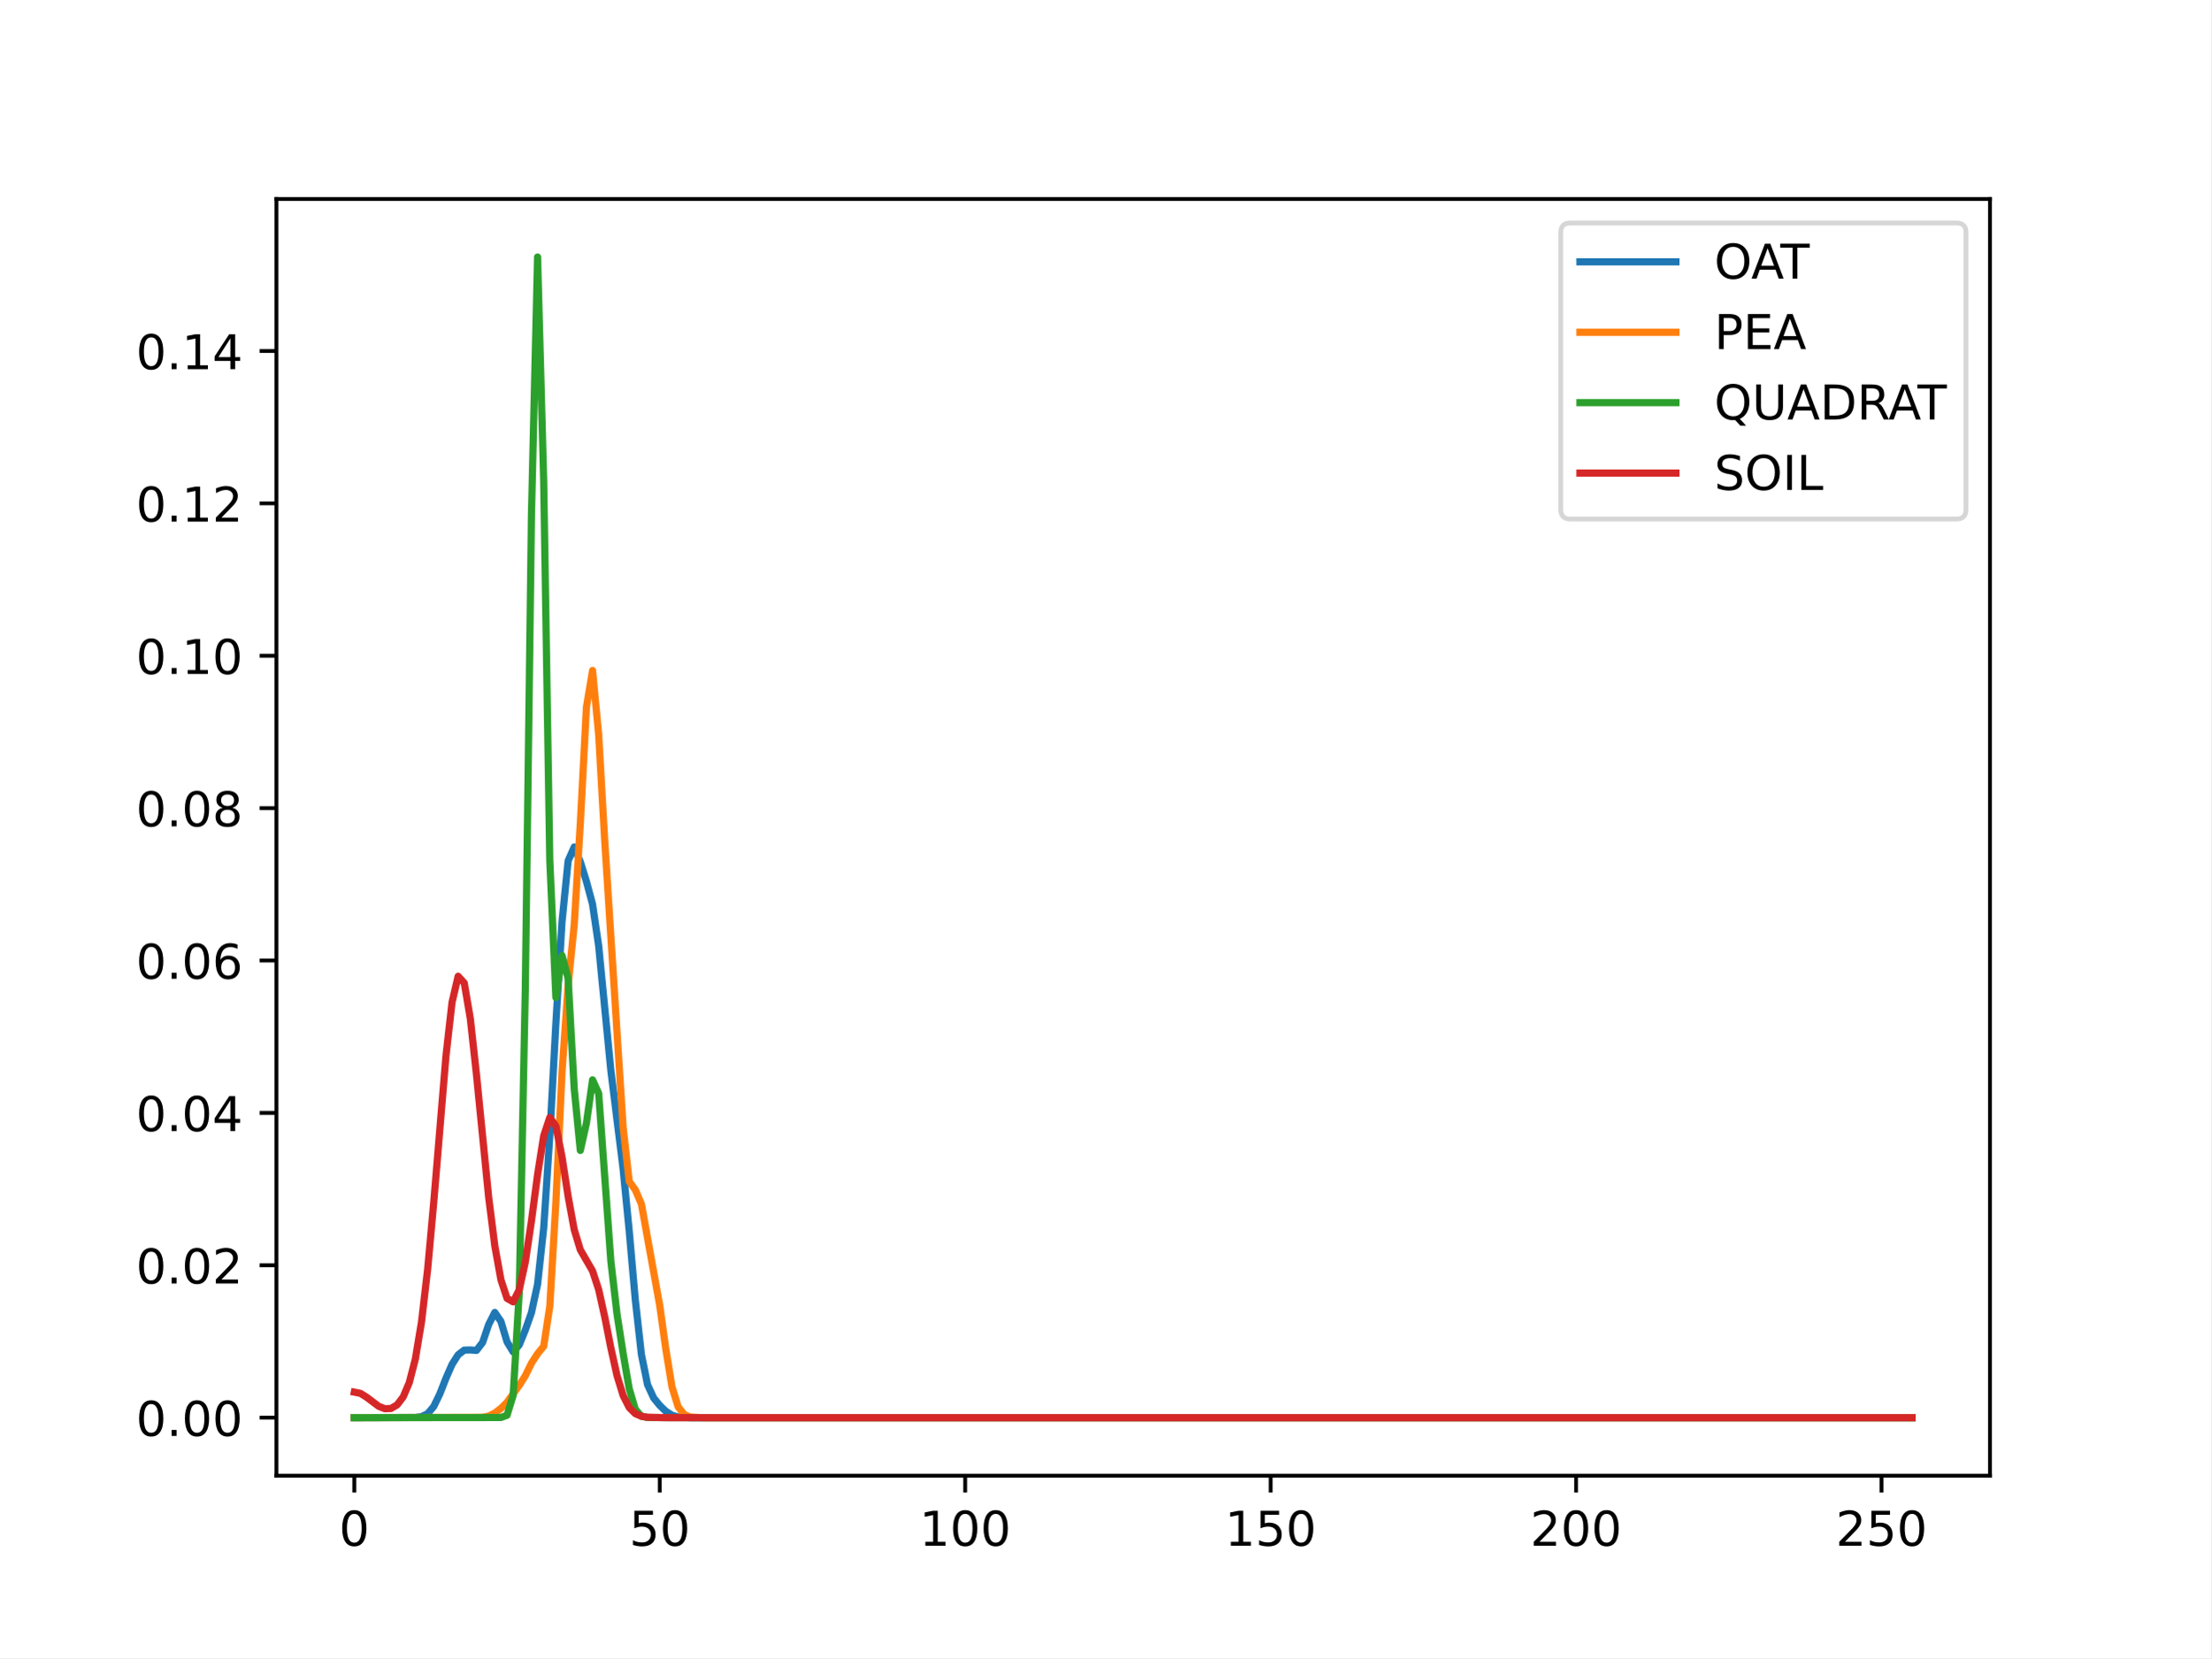
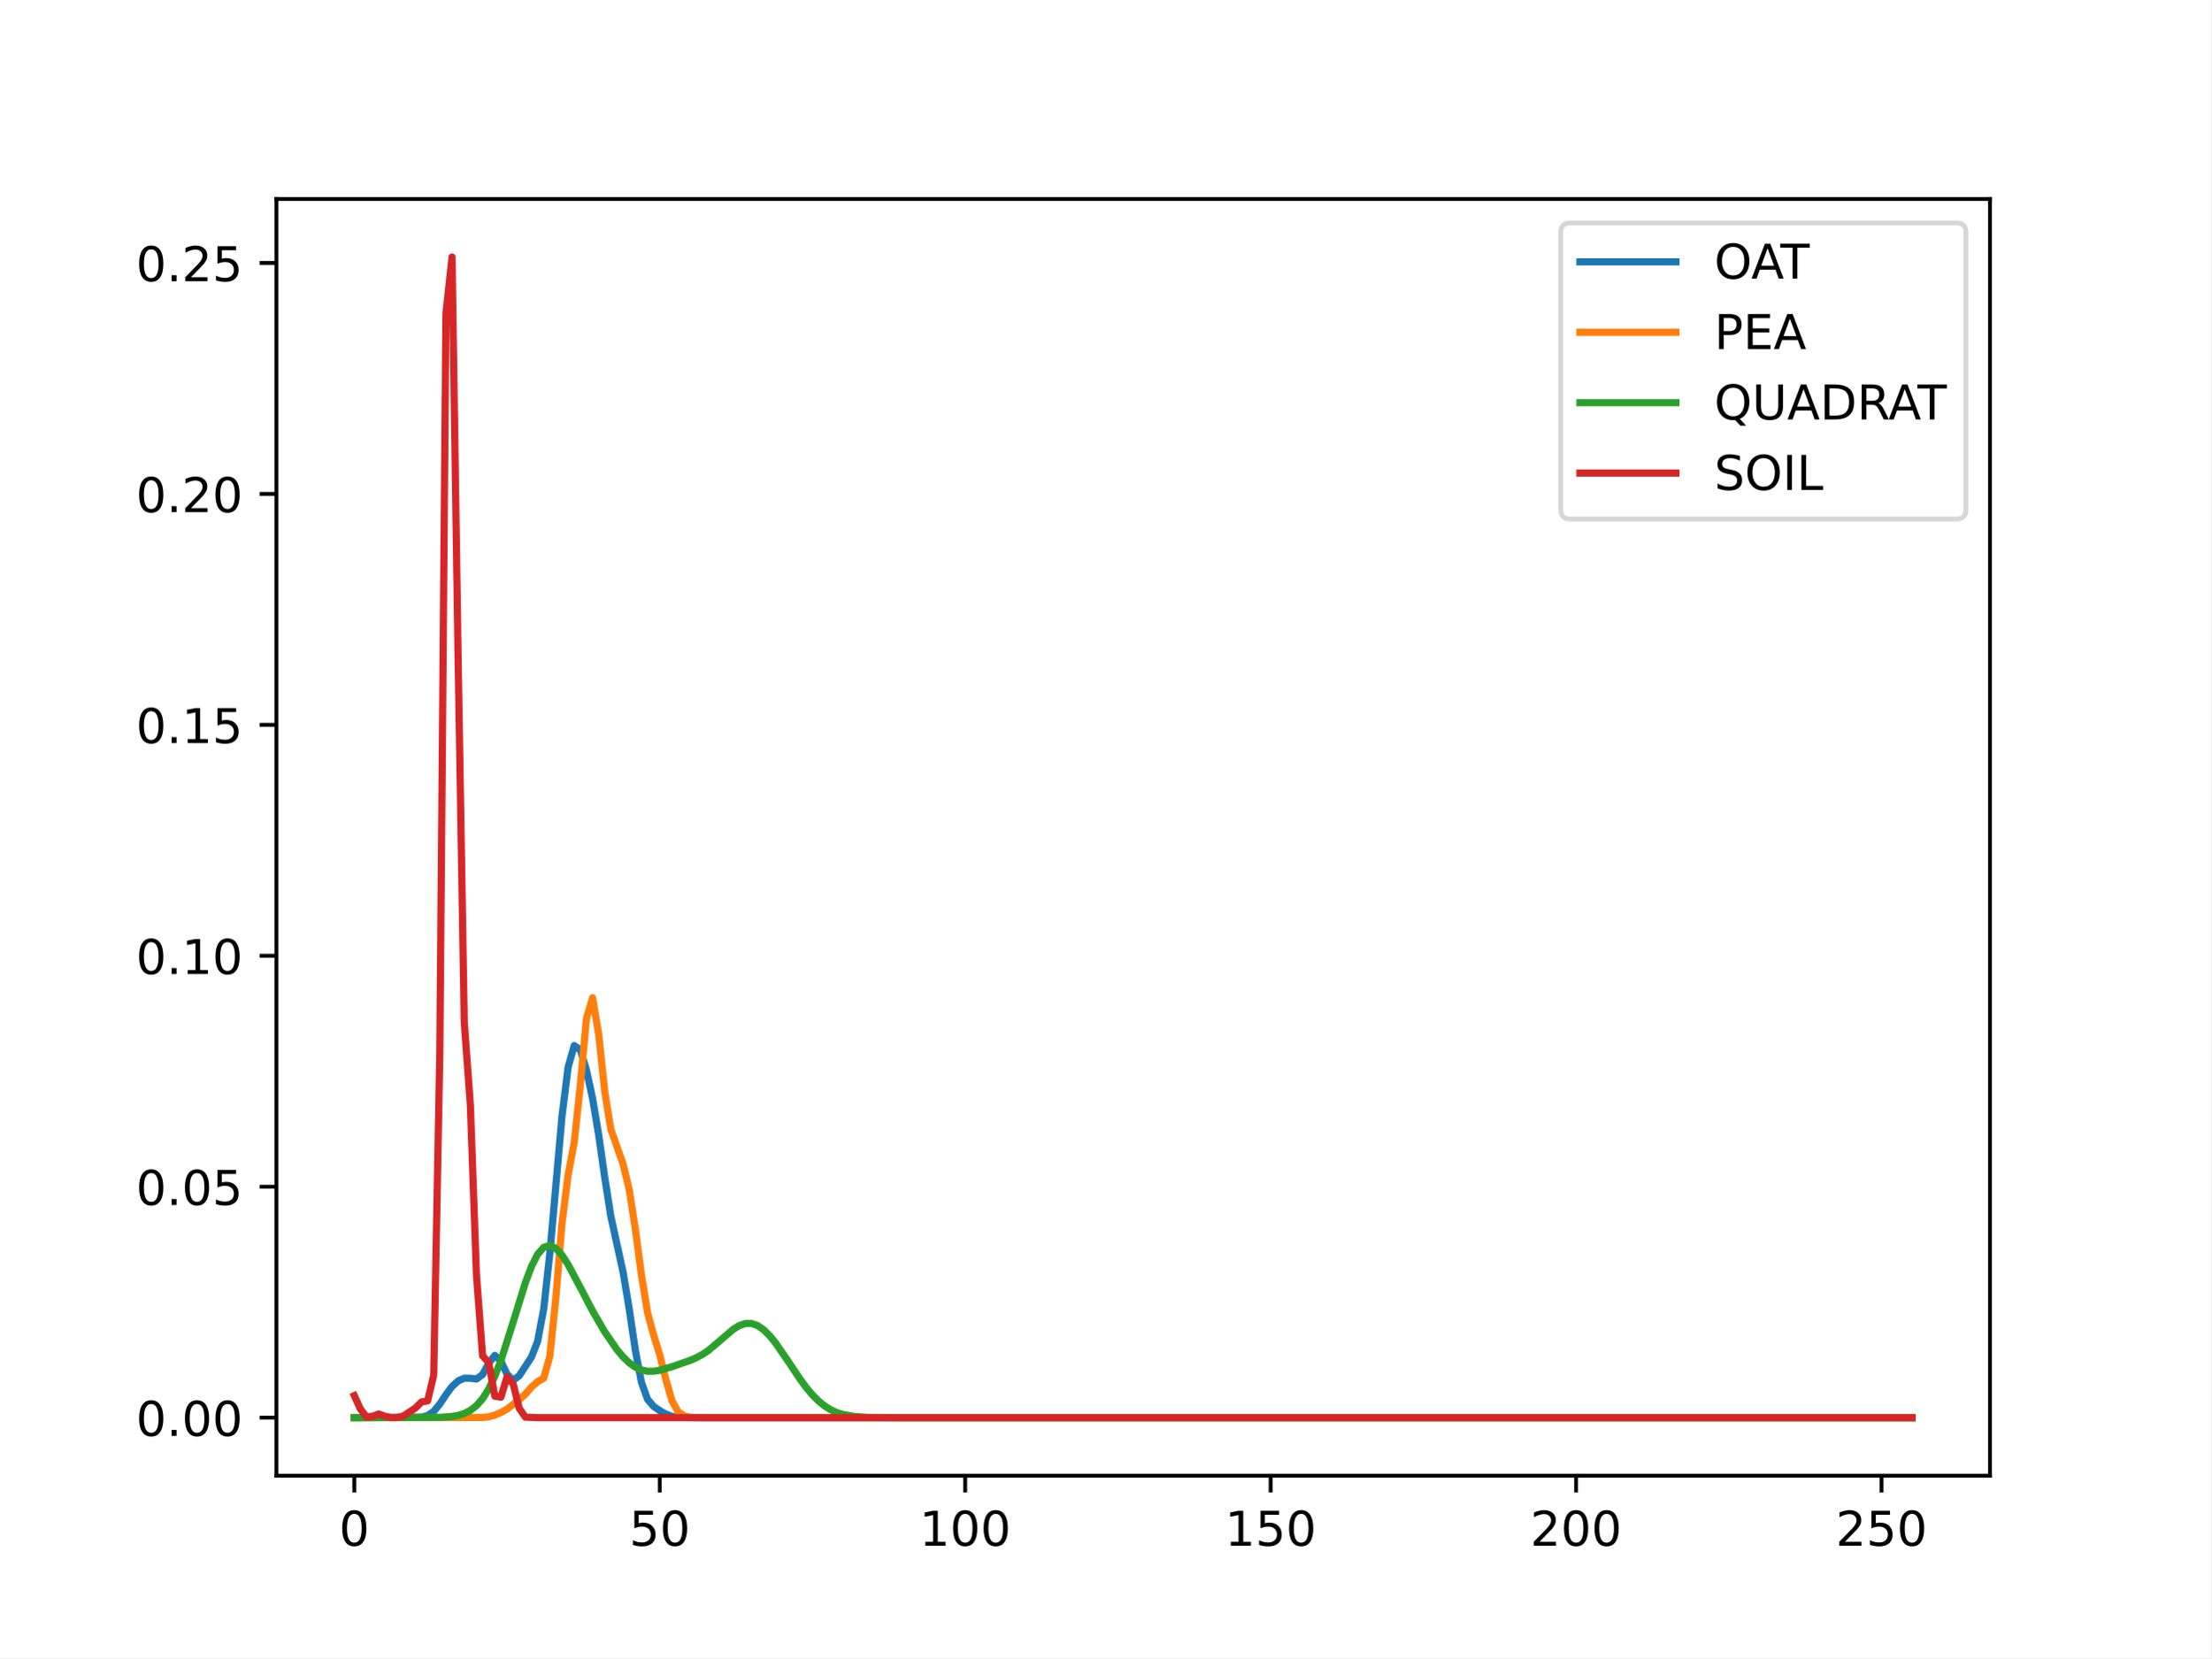
<svg xmlns="http://www.w3.org/2000/svg" xmlns:xlink="http://www.w3.org/1999/xlink" width="460.8pt" height="345.6pt" viewBox="0 0 460.8 345.6" version="1.1">
  <defs>
    <style type="text/css">*{stroke-linejoin: round; stroke-linecap: butt}</style>
  </defs>
  <g id="figure_1">
    <g id="patch_1">
      <path d="M 0 345.6  L 460.8 345.6  L 460.8 0  L 0 0  z " style="fill: #ffffff" />
    </g>
    <g id="axes_1">
      <g id="patch_2">
        <path d="M 57.6 307.584  L 414.72 307.584  L 414.72 41.472  L 57.6 41.472  z " style="fill: #ffffff" />
      </g>
      <g id="matplotlib.axis_1">
        <g id="xtick_1">
          <g id="line2d_1">
            <defs>
-               <path id="m83d8e44907" d="M 0 0  L 0 3.5  " style="stroke: #000000; stroke-width: 0.8" />
-             </defs>
-             <g>
-               <use xlink:href="#m83d8e44907" x="73.833" y="307.584" style="stroke: #000000; stroke-width: 0.8" />
+               <path id="mcc5b552c9e" d="M 0 0  L 0 3.5  " style="stroke: #000000; stroke-width: 0.8" />
+             </defs>
+             <g>
+               <use xlink:href="#mcc5b552c9e" x="73.833" y="307.584" style="stroke: #000000; stroke-width: 0.8" />
            </g>
          </g>
          <g id="text_1">
            <g transform="translate(70.65148 322.1824)scale(0.1 -0.1)">
              <defs>
                <path id="DejaVuSans-30" d="M 2034 4250  Q 1547 4250 1301 3770  Q 1056 3291 1056 2328  Q 1056 1369 1301 889  Q 1547 409 2034 409  Q 2525 409 2770 889  Q 3016 1369 3016 2328  Q 3016 3291 2770 3770  Q 2525 4250 2034 4250  z M 2034 4750  Q 2819 4750 3233 4129  Q 3647 3509 3647 2328  Q 3647 1150 3233 529  Q 2819 -91 2034 -91  Q 1250 -91 836 529  Q 422 1150 422 2328  Q 422 3509 836 4129  Q 1250 4750 2034 4750  z " transform="scale(0.015625)" />
              </defs>
              <use xlink:href="#DejaVuSans-30" />
            </g>
          </g>
        </g>
        <g id="xtick_2">
          <g id="line2d_2">
            <g>
-               <use xlink:href="#m83d8e44907" x="137.49" y="307.584" style="stroke: #000000; stroke-width: 0.8" />
+               <use xlink:href="#mcc5b552c9e" x="137.49" y="307.584" style="stroke: #000000; stroke-width: 0.8" />
            </g>
          </g>
          <g id="text_2">
            <g transform="translate(131.128 322.1824)scale(0.1 -0.1)">
              <defs>
                <path id="DejaVuSans-35" d="M 691 4666  L 3169 4666  L 3169 4134  L 1269 4134  L 1269 2991  Q 1406 3038 1543 3061  Q 1681 3084 1819 3084  Q 2600 3084 3056 2656  Q 3513 2228 3513 1497  Q 3513 744 3044 326  Q 2575 -91 1722 -91  Q 1428 -91 1123 -41  Q 819 9 494 109  L 494 744  Q 775 591 1075 516  Q 1375 441 1709 441  Q 2250 441 2565 725  Q 2881 1009 2881 1497  Q 2881 1984 2565 2268  Q 2250 2553 1709 2553  Q 1456 2553 1204 2497  Q 953 2441 691 2322  L 691 4666  z " transform="scale(0.015625)" />
              </defs>
              <use xlink:href="#DejaVuSans-35" />
              <use xlink:href="#DejaVuSans-30" x="63.623" />
            </g>
          </g>
        </g>
        <g id="xtick_3">
          <g id="line2d_3">
            <g>
-               <use xlink:href="#m83d8e44907" x="201.148" y="307.584" style="stroke: #000000; stroke-width: 0.8" />
+               <use xlink:href="#mcc5b552c9e" x="201.148" y="307.584" style="stroke: #000000; stroke-width: 0.8" />
            </g>
          </g>
          <g id="text_3">
            <g transform="translate(191.6045 322.1824)scale(0.1 -0.1)">
              <defs>
                <path id="DejaVuSans-31" d="M 794 531  L 1825 531  L 1825 4091  L 703 3866  L 703 4441  L 1819 4666  L 2450 4666  L 2450 531  L 3481 531  L 3481 0  L 794 0  L 794 531  z " transform="scale(0.015625)" />
              </defs>
              <use xlink:href="#DejaVuSans-31" />
              <use xlink:href="#DejaVuSans-30" x="63.623" />
              <use xlink:href="#DejaVuSans-30" x="127.246" />
            </g>
          </g>
        </g>
        <g id="xtick_4">
          <g id="line2d_4">
            <g>
-               <use xlink:href="#m83d8e44907" x="264.806" y="307.584" style="stroke: #000000; stroke-width: 0.8" />
+               <use xlink:href="#mcc5b552c9e" x="264.806" y="307.584" style="stroke: #000000; stroke-width: 0.8" />
            </g>
          </g>
          <g id="text_4">
            <g transform="translate(255.2622 322.1824)scale(0.1 -0.1)">
              <use xlink:href="#DejaVuSans-31" />
              <use xlink:href="#DejaVuSans-35" x="63.623" />
              <use xlink:href="#DejaVuSans-30" x="127.246" />
            </g>
          </g>
        </g>
        <g id="xtick_5">
          <g id="line2d_5">
            <g>
-               <use xlink:href="#m83d8e44907" x="328.464" y="307.584" style="stroke: #000000; stroke-width: 0.8" />
+               <use xlink:href="#mcc5b552c9e" x="328.464" y="307.584" style="stroke: #000000; stroke-width: 0.8" />
            </g>
          </g>
          <g id="text_5">
            <g transform="translate(318.92 322.1824)scale(0.1 -0.1)">
              <defs>
                <path id="DejaVuSans-32" d="M 1228 531  L 3431 531  L 3431 0  L 469 0  L 469 531  Q 828 903 1448 1529  Q 2069 2156 2228 2338  Q 2531 2678 2651 2914  Q 2772 3150 2772 3378  Q 2772 3750 2511 3984  Q 2250 4219 1831 4219  Q 1534 4219 1204 4116  Q 875 4013 500 3803  L 500 4441  Q 881 4594 1212 4672  Q 1544 4750 1819 4750  Q 2544 4750 2975 4387  Q 3406 4025 3406 3419  Q 3406 3131 3298 2873  Q 3191 2616 2906 2266  Q 2828 2175 2409 1742  Q 1991 1309 1228 531  z " transform="scale(0.015625)" />
              </defs>
              <use xlink:href="#DejaVuSans-32" />
              <use xlink:href="#DejaVuSans-30" x="63.623" />
              <use xlink:href="#DejaVuSans-30" x="127.246" />
            </g>
          </g>
        </g>
        <g id="xtick_6">
          <g id="line2d_6">
            <g>
-               <use xlink:href="#m83d8e44907" x="392.121" y="307.584" style="stroke: #000000; stroke-width: 0.8" />
+               <use xlink:href="#mcc5b552c9e" x="392.121" y="307.584" style="stroke: #000000; stroke-width: 0.8" />
            </g>
          </g>
          <g id="text_6">
            <g transform="translate(382.5777 322.1824)scale(0.1 -0.1)">
              <use xlink:href="#DejaVuSans-32" />
              <use xlink:href="#DejaVuSans-35" x="63.623" />
              <use xlink:href="#DejaVuSans-30" x="127.246" />
            </g>
          </g>
        </g>
      </g>
      <g id="matplotlib.axis_2">
        <g id="ytick_1">
          <g id="line2d_7">
            <defs>
-               <path id="m56950088a6" d="M 0 0  L -3.5 0  " style="stroke: #000000; stroke-width: 0.8" />
-             </defs>
-             <g>
-               <use xlink:href="#m56950088a6" x="57.6" y="295.488" style="stroke: #000000; stroke-width: 0.8" />
+               <path id="m39dd866d3a" d="M 0 0  L -3.5 0  " style="stroke: #000000; stroke-width: 0.8" />
+             </defs>
+             <g>
+               <use xlink:href="#m39dd866d3a" x="57.6" y="295.488" style="stroke: #000000; stroke-width: 0.8" />
            </g>
          </g>
          <g id="text_7">
            <g transform="translate(28.33438 299.2872)scale(0.1 -0.1)">
              <defs>
                <path id="DejaVuSans-2e" d="M 684 794  L 1344 794  L 1344 0  L 684 0  L 684 794  z " transform="scale(0.015625)" />
              </defs>
              <use xlink:href="#DejaVuSans-30" />
              <use xlink:href="#DejaVuSans-2e" x="63.623" />
              <use xlink:href="#DejaVuSans-30" x="95.41" />
              <use xlink:href="#DejaVuSans-30" x="159.033" />
            </g>
          </g>
        </g>
        <g id="ytick_2">
          <g id="line2d_8">
            <g>
-               <use xlink:href="#m56950088a6" x="57.6" y="263.725" style="stroke: #000000; stroke-width: 0.8" />
+               <use xlink:href="#m39dd866d3a" x="57.6" y="247.351" style="stroke: #000000; stroke-width: 0.8" />
            </g>
          </g>
          <g id="text_8">
-             <g transform="translate(28.33438 267.5247)scale(0.1 -0.1)">
+             <g transform="translate(28.33438 251.1504)scale(0.1 -0.1)">
              <use xlink:href="#DejaVuSans-30" />
              <use xlink:href="#DejaVuSans-2e" x="63.623" />
              <use xlink:href="#DejaVuSans-30" x="95.41" />
-               <use xlink:href="#DejaVuSans-32" x="159.033" />
+               <use xlink:href="#DejaVuSans-35" x="159.033" />
            </g>
          </g>
        </g>
        <g id="ytick_3">
          <g id="line2d_9">
            <g>
-               <use xlink:href="#m56950088a6" x="57.6" y="231.963" style="stroke: #000000; stroke-width: 0.8" />
+               <use xlink:href="#m39dd866d3a" x="57.6" y="199.214" style="stroke: #000000; stroke-width: 0.8" />
            </g>
          </g>
          <g id="text_9">
-             <g transform="translate(28.33438 235.7622)scale(0.1 -0.1)">
-               <defs>
-                 <path id="DejaVuSans-34" d="M 2419 4116  L 825 1625  L 2419 1625  L 2419 4116  z M 2253 4666  L 3047 4666  L 3047 1625  L 3713 1625  L 3713 1100  L 3047 1100  L 3047 0  L 2419 0  L 2419 1100  L 313 1100  L 313 1709  L 2253 4666  z " transform="scale(0.015625)" />
-               </defs>
-               <use xlink:href="#DejaVuSans-30" />
-               <use xlink:href="#DejaVuSans-2e" x="63.623" />
-               <use xlink:href="#DejaVuSans-30" x="95.41" />
-               <use xlink:href="#DejaVuSans-34" x="159.033" />
+             <g transform="translate(28.33438 203.0135)scale(0.1 -0.1)">
+               <use xlink:href="#DejaVuSans-30" />
+               <use xlink:href="#DejaVuSans-2e" x="63.623" />
+               <use xlink:href="#DejaVuSans-31" x="95.41" />
+               <use xlink:href="#DejaVuSans-30" x="159.033" />
            </g>
          </g>
        </g>
        <g id="ytick_4">
          <g id="line2d_10">
            <g>
-               <use xlink:href="#m56950088a6" x="57.6" y="200.2" style="stroke: #000000; stroke-width: 0.8" />
+               <use xlink:href="#m39dd866d3a" x="57.6" y="151.077" style="stroke: #000000; stroke-width: 0.8" />
            </g>
          </g>
          <g id="text_10">
-             <g transform="translate(28.33438 203.9997)scale(0.1 -0.1)">
-               <defs>
-                 <path id="DejaVuSans-36" d="M 2113 2584  Q 1688 2584 1439 2293  Q 1191 2003 1191 1497  Q 1191 994 1439 701  Q 1688 409 2113 409  Q 2538 409 2786 701  Q 3034 994 3034 1497  Q 3034 2003 2786 2293  Q 2538 2584 2113 2584  z M 3366 4563  L 3366 3988  Q 3128 4100 2886 4159  Q 2644 4219 2406 4219  Q 1781 4219 1451 3797  Q 1122 3375 1075 2522  Q 1259 2794 1537 2939  Q 1816 3084 2150 3084  Q 2853 3084 3261 2657  Q 3669 2231 3669 1497  Q 3669 778 3244 343  Q 2819 -91 2113 -91  Q 1303 -91 875 529  Q 447 1150 447 2328  Q 447 3434 972 4092  Q 1497 4750 2381 4750  Q 2619 4750 2861 4703  Q 3103 4656 3366 4563  z " transform="scale(0.015625)" />
-               </defs>
-               <use xlink:href="#DejaVuSans-30" />
-               <use xlink:href="#DejaVuSans-2e" x="63.623" />
-               <use xlink:href="#DejaVuSans-30" x="95.41" />
-               <use xlink:href="#DejaVuSans-36" x="159.033" />
+             <g transform="translate(28.33438 154.8767)scale(0.1 -0.1)">
+               <use xlink:href="#DejaVuSans-30" />
+               <use xlink:href="#DejaVuSans-2e" x="63.623" />
+               <use xlink:href="#DejaVuSans-31" x="95.41" />
+               <use xlink:href="#DejaVuSans-35" x="159.033" />
            </g>
          </g>
        </g>
        <g id="ytick_5">
          <g id="line2d_11">
            <g>
-               <use xlink:href="#m56950088a6" x="57.6" y="168.438" style="stroke: #000000; stroke-width: 0.8" />
+               <use xlink:href="#m39dd866d3a" x="57.6" y="102.941" style="stroke: #000000; stroke-width: 0.8" />
            </g>
          </g>
          <g id="text_11">
-             <g transform="translate(28.33438 172.2372)scale(0.1 -0.1)">
-               <defs>
-                 <path id="DejaVuSans-38" d="M 2034 2216  Q 1584 2216 1326 1975  Q 1069 1734 1069 1313  Q 1069 891 1326 650  Q 1584 409 2034 409  Q 2484 409 2743 651  Q 3003 894 3003 1313  Q 3003 1734 2745 1975  Q 2488 2216 2034 2216  z M 1403 2484  Q 997 2584 770 2862  Q 544 3141 544 3541  Q 544 4100 942 4425  Q 1341 4750 2034 4750  Q 2731 4750 3128 4425  Q 3525 4100 3525 3541  Q 3525 3141 3298 2862  Q 3072 2584 2669 2484  Q 3125 2378 3379 2068  Q 3634 1759 3634 1313  Q 3634 634 3220 271  Q 2806 -91 2034 -91  Q 1263 -91 848 271  Q 434 634 434 1313  Q 434 1759 690 2068  Q 947 2378 1403 2484  z M 1172 3481  Q 1172 3119 1398 2916  Q 1625 2713 2034 2713  Q 2441 2713 2670 2916  Q 2900 3119 2900 3481  Q 2900 3844 2670 4047  Q 2441 4250 2034 4250  Q 1625 4250 1398 4047  Q 1172 3844 1172 3481  z " transform="scale(0.015625)" />
-               </defs>
-               <use xlink:href="#DejaVuSans-30" />
-               <use xlink:href="#DejaVuSans-2e" x="63.623" />
-               <use xlink:href="#DejaVuSans-30" x="95.41" />
-               <use xlink:href="#DejaVuSans-38" x="159.033" />
+             <g transform="translate(28.33438 106.7399)scale(0.1 -0.1)">
+               <use xlink:href="#DejaVuSans-30" />
+               <use xlink:href="#DejaVuSans-2e" x="63.623" />
+               <use xlink:href="#DejaVuSans-32" x="95.41" />
+               <use xlink:href="#DejaVuSans-30" x="159.033" />
            </g>
          </g>
        </g>
        <g id="ytick_6">
          <g id="line2d_12">
            <g>
-               <use xlink:href="#m56950088a6" x="57.6" y="136.675" style="stroke: #000000; stroke-width: 0.8" />
+               <use xlink:href="#m39dd866d3a" x="57.6" y="54.804" style="stroke: #000000; stroke-width: 0.8" />
            </g>
          </g>
          <g id="text_12">
-             <g transform="translate(28.33438 140.4747)scale(0.1 -0.1)">
-               <use xlink:href="#DejaVuSans-30" />
-               <use xlink:href="#DejaVuSans-2e" x="63.623" />
-               <use xlink:href="#DejaVuSans-31" x="95.41" />
-               <use xlink:href="#DejaVuSans-30" x="159.033" />
-             </g>
-           </g>
-         </g>
-         <g id="ytick_7">
-           <g id="line2d_13">
-             <g>
-               <use xlink:href="#m56950088a6" x="57.6" y="104.913" style="stroke: #000000; stroke-width: 0.8" />
-             </g>
-           </g>
-           <g id="text_13">
-             <g transform="translate(28.33438 108.7122)scale(0.1 -0.1)">
-               <use xlink:href="#DejaVuSans-30" />
-               <use xlink:href="#DejaVuSans-2e" x="63.623" />
-               <use xlink:href="#DejaVuSans-31" x="95.41" />
-               <use xlink:href="#DejaVuSans-32" x="159.033" />
-             </g>
-           </g>
-         </g>
-         <g id="ytick_8">
-           <g id="line2d_14">
-             <g>
-               <use xlink:href="#m56950088a6" x="57.6" y="73.15" style="stroke: #000000; stroke-width: 0.8" />
-             </g>
-           </g>
-           <g id="text_14">
-             <g transform="translate(28.33438 76.94971)scale(0.1 -0.1)">
-               <use xlink:href="#DejaVuSans-30" />
-               <use xlink:href="#DejaVuSans-2e" x="63.623" />
-               <use xlink:href="#DejaVuSans-31" x="95.41" />
-               <use xlink:href="#DejaVuSans-34" x="159.033" />
-             </g>
-           </g>
-         </g>
+             <g transform="translate(28.33438 58.60303)scale(0.1 -0.1)">
+               <use xlink:href="#DejaVuSans-30" />
+               <use xlink:href="#DejaVuSans-2e" x="63.623" />
+               <use xlink:href="#DejaVuSans-32" x="95.41" />
+               <use xlink:href="#DejaVuSans-35" x="159.033" />
+             </g>
+           </g>
+         </g>
+       </g>
+       <g id="line2d_13">
+         <path d="M 73.833 295.488  L 87.837 295.383  L 89.111 295.053  L 90.384 294.19  L 91.657 292.64  L 92.93 290.705  L 94.203 288.986  L 95.476 287.829  L 96.75 287.26  L 98.023 287.275  L 99.296 287.432  L 100.569 286.502  L 101.842 284.146  L 103.115 282.512  L 104.388 283.707  L 105.662 286.426  L 106.935 287.706  L 108.208 286.746  L 110.754 282.851  L 112.027 279.592  L 113.301 272.846  L 114.574 261.35  L 117.12 232.622  L 118.393 222.43  L 119.666 217.934  L 120.939 218.834  L 122.213 223.049  L 123.486 228.933  L 124.759 236.533  L 126.032 245.476  L 127.305 253.569  L 129.852 265.181  L 131.125 272.799  L 132.398 281.406  L 133.671 288.104  L 134.944 291.652  L 136.217 293.144  L 137.49 294.015  L 138.764 294.739  L 140.037 295.212  L 141.31 295.417  L 145.129 295.488  L 398.487 295.488  L 398.487 295.488  " clip-path="url(#pcb99665374)" style="fill: none; stroke: #1f77b4; stroke-width: 1.5; stroke-linecap: square" />
+       </g>
+       <g id="line2d_14">
+         <path d="M 73.833 295.488  L 100.569 295.451  L 101.842 295.309  L 103.115 294.956  L 104.388 294.408  L 105.662 293.702  L 108.208 291.725  L 109.481 290.597  L 110.754 289.117  L 112.027 288.007  L 113.301 287.251  L 114.574 282.715  L 115.847 270.417  L 117.12 254.993  L 118.393 244.909  L 119.666 238.112  L 120.939 226.154  L 122.213 212.295  L 123.486 207.95  L 124.759 215.54  L 126.032 227.554  L 127.305 235.411  L 129.852 242.627  L 131.125 247.937  L 132.398 256.133  L 133.671 265.751  L 134.944 273.548  L 136.217 278.3  L 137.49 282.369  L 138.764 287.542  L 140.037 291.947  L 141.31 294.244  L 142.583 295.137  L 143.856 295.419  L 146.403 295.487  L 398.487 295.488  L 398.487 295.488  " clip-path="url(#pcb99665374)" style="fill: none; stroke: #ff7f0e; stroke-width: 1.5; stroke-linecap: square" />
      </g>
      <g id="line2d_15">
-         <path d="M 73.833 295.488  L 86.564 295.449  L 87.837 295.276  L 89.111 294.666  L 90.384 293.158  L 91.657 290.531  L 92.93 287.286  L 94.203 284.373  L 95.476 282.382  L 96.75 281.405  L 98.023 281.375  L 99.296 281.468  L 100.569 279.808  L 101.842 276.06  L 103.115 273.558  L 104.388 275.424  L 105.662 279.677  L 106.935 281.775  L 108.208 280.32  L 109.481 277.2  L 110.754 273.578  L 112.027 267.67  L 113.301 255.969  L 114.574 236.787  L 115.847 213.267  L 117.12 192.164  L 118.393 179.432  L 119.666 176.541  L 120.939 179.647  L 122.213 183.743  L 123.486 188.488  L 124.759 197.167  L 127.305 223.18  L 129.852 243.605  L 131.125 256.577  L 132.398 270.976  L 133.671 282.336  L 134.944 288.607  L 136.217 291.376  L 137.49 292.936  L 138.764 294.163  L 140.037 294.976  L 141.31 295.346  L 143.856 295.484  L 185.87 295.488  L 398.487 295.488  L 398.487 295.488  " clip-path="url(#pcfe0e4fc36)" style="fill: none; stroke: #1f77b4; stroke-width: 1.5; stroke-linecap: square" />
+         <path d="M 73.833 295.488  L 91.657 295.427  L 94.203 295.235  L 95.476 295.006  L 96.75 294.614  L 98.023 293.973  L 99.296 292.982  L 100.569 291.528  L 101.842 289.509  L 103.115 286.859  L 104.388 283.578  L 106.935 275.58  L 109.481 267.352  L 110.754 263.965  L 112.027 261.453  L 113.301 259.984  L 114.574 259.596  L 115.847 260.199  L 117.12 261.608  L 118.393 263.588  L 120.939 268.371  L 123.486 273.227  L 126.032 277.612  L 128.578 281.313  L 129.852 282.824  L 131.125 284.053  L 132.398 284.965  L 133.671 285.548  L 134.944 285.816  L 136.217 285.814  L 137.49 285.608  L 140.037 284.87  L 143.856 283.543  L 145.129 282.988  L 146.403 282.297  L 147.676 281.437  L 150.222 279.281  L 152.768 277.1  L 154.041 276.305  L 155.315 275.862  L 156.588 275.844  L 157.861 276.28  L 159.134 277.154  L 160.407 278.416  L 161.68 279.99  L 164.227 283.698  L 166.773 287.506  L 168.046 289.23  L 169.319 290.748  L 170.593 292.028  L 171.866 293.056  L 173.139 293.846  L 174.412 294.424  L 175.685 294.826  L 178.231 295.264  L 180.778 295.424  L 187.144 295.487  L 378.117 295.488  L 398.487 295.488  L 398.487 295.488  " clip-path="url(#pcb99665374)" style="fill: none; stroke: #2ca02c; stroke-width: 1.5; stroke-linecap: square" />
      </g>
      <g id="line2d_16">
-         <path d="M 73.833 295.488  L 100.569 295.418  L 101.842 295.159  L 103.115 294.529  L 104.388 293.554  L 105.662 292.288  L 108.208 288.766  L 109.481 286.734  L 110.754 284.128  L 112.027 282.162  L 113.301 280.615  L 114.574 272.3  L 115.847 250.562  L 117.12 223.458  L 118.393 205.345  L 119.666 192.754  L 120.939 171.563  L 122.213 147.396  L 123.486 139.75  L 124.759 153.115  L 126.032 175.426  L 129.852 234.891  L 131.125 246.245  L 132.398 247.998  L 133.671 250.974  L 137.49 272.147  L 138.764 281.261  L 140.037 289.063  L 141.31 293.205  L 142.583 294.836  L 143.856 295.355  L 146.403 295.487  L 263.533 295.488  L 398.487 295.488  L 398.487 295.488  " clip-path="url(#pcfe0e4fc36)" style="fill: none; stroke: #ff7f0e; stroke-width: 1.5; stroke-linecap: square" />
-       </g>
-       <g id="line2d_17">
-         <path d="M 73.833 295.488  L 104.388 295.455  L 105.662 294.984  L 106.935 290.842  L 108.208 269.36  L 109.481 205.766  L 110.754 107.291  L 112.027 53.568  L 113.301 100.222  L 114.574 179.327  L 115.847 207.919  L 117.12 199.159  L 118.393 203.928  L 119.666 226.963  L 120.939 239.784  L 122.213 234.081  L 123.486 225.074  L 124.759 227.901  L 127.305 262.901  L 128.578 273.848  L 129.852 282.055  L 131.125 289.454  L 132.398 293.755  L 133.671 295.181  L 134.944 295.455  L 140.037 295.488  L 398.487 295.488  L 398.487 295.488  " clip-path="url(#pcfe0e4fc36)" style="fill: none; stroke: #2ca02c; stroke-width: 1.5; stroke-linecap: square" />
-       </g>
-       <g id="line2d_18">
-         <path d="M 73.833 290.163  L 75.106 290.414  L 76.379 291.21  L 78.925 293.12  L 80.199 293.624  L 81.472 293.576  L 82.745 292.832  L 84.018 291.165  L 85.291 288.172  L 86.564 283.219  L 87.837 275.549  L 89.111 264.627  L 90.384 250.67  L 92.93 220.172  L 94.203 208.893  L 95.476 203.487  L 96.75 204.888  L 98.023 212.4  L 99.296 224.023  L 101.842 249.601  L 103.115 259.684  L 104.388 266.736  L 105.662 270.619  L 106.935 271.345  L 108.208 268.824  L 109.481 263.016  L 110.754 254.469  L 112.027 244.828  L 113.301 236.744  L 114.574 232.927  L 115.847 234.712  L 117.12 241.141  L 118.393 249.365  L 119.666 256.312  L 120.939 260.503  L 123.486 264.905  L 124.759 268.793  L 126.032 274.522  L 127.305 280.969  L 128.578 286.704  L 129.852 290.864  L 131.125 293.373  L 132.398 294.649  L 133.671 295.199  L 134.944 295.402  L 138.764 295.487  L 313.186 295.488  L 398.487 295.488  L 398.487 295.488  " clip-path="url(#pcfe0e4fc36)" style="fill: none; stroke: #d62728; stroke-width: 1.5; stroke-linecap: square" />
+         <path d="M 73.833 290.896  L 75.106 293.684  L 76.379 295.36  L 77.652 295.186  L 78.925 294.723  L 80.199 295.187  L 81.472 295.47  L 82.745 295.469  L 84.018 295.169  L 86.564 293.483  L 87.837 292.216  L 89.111 291.987  L 90.384 286.615  L 91.657 219.265  L 92.93 65.376  L 94.203 53.568  L 95.476 137.841  L 96.75 213.052  L 98.023 230.393  L 99.296 265.828  L 100.569 282.607  L 101.842 283.986  L 103.115 291.002  L 104.388 291.222  L 105.662 286.958  L 106.935 288.454  L 108.208 293.538  L 109.481 295.377  L 112.027 295.488  L 398.487 295.488  L 398.487 295.488  " clip-path="url(#pcb99665374)" style="fill: none; stroke: #d62728; stroke-width: 1.5; stroke-linecap: square" />
      </g>
      <g id="patch_3">
        <path d="M 57.6 307.584  L 57.6 41.472  " style="fill: none; stroke: #000000; stroke-width: 0.8; stroke-linejoin: miter; stroke-linecap: square" />
      </g>
      <g id="patch_4">
        <path d="M 414.72 307.584  L 414.72 41.472  " style="fill: none; stroke: #000000; stroke-width: 0.8; stroke-linejoin: miter; stroke-linecap: square" />
      </g>
      <g id="patch_5">
        <path d="M 57.6 307.584  L 414.72 307.584  " style="fill: none; stroke: #000000; stroke-width: 0.8; stroke-linejoin: miter; stroke-linecap: square" />
      </g>
      <g id="patch_6">
        <path d="M 57.6 41.472  L 414.72 41.472  " style="fill: none; stroke: #000000; stroke-width: 0.8; stroke-linejoin: miter; stroke-linecap: square" />
      </g>
      <g id="legend_1">
        <g id="patch_7">
          <path d="M 327.267 108.184  L 407.72 108.184  Q 409.72 108.184 409.72 106.184  L 409.72 48.472  Q 409.72 46.472 407.72 46.472  L 327.267 46.472  Q 325.267 46.472 325.267 48.472  L 325.267 106.184  Q 325.267 108.184 327.267 108.184  z " style="fill: #ffffff; opacity: 0.8; stroke: #cccccc; stroke-linejoin: miter" />
        </g>
-         <g id="line2d_19">
+         <g id="line2d_17">
          <path d="M 329.267 54.57  L 339.267 54.57  L 349.267 54.57  " style="fill: none; stroke: #1f77b4; stroke-width: 1.5; stroke-linecap: square" />
        </g>
-         <g id="text_15">
+         <g id="text_13">
          <g transform="translate(357.2669 58.07044)scale(0.1 -0.1)">
            <defs>
              <path id="DejaVuSans-4f" d="M 2522 4238  Q 1834 4238 1429 3725  Q 1025 3213 1025 2328  Q 1025 1447 1429 934  Q 1834 422 2522 422  Q 3209 422 3611 934  Q 4013 1447 4013 2328  Q 4013 3213 3611 3725  Q 3209 4238 2522 4238  z M 2522 4750  Q 3503 4750 4090 4092  Q 4678 3434 4678 2328  Q 4678 1225 4090 567  Q 3503 -91 2522 -91  Q 1538 -91 948 565  Q 359 1222 359 2328  Q 359 3434 948 4092  Q 1538 4750 2522 4750  z " transform="scale(0.015625)" />
              <path id="DejaVuSans-41" d="M 2188 4044  L 1331 1722  L 3047 1722  L 2188 4044  z M 1831 4666  L 2547 4666  L 4325 0  L 3669 0  L 3244 1197  L 1141 1197  L 716 0  L 50 0  L 1831 4666  z " transform="scale(0.015625)" />
              <path id="DejaVuSans-54" d="M -19 4666  L 3928 4666  L 3928 4134  L 2272 4134  L 2272 0  L 1638 0  L 1638 4134  L -19 4134  L -19 4666  z " transform="scale(0.015625)" />
            </defs>
            <use xlink:href="#DejaVuSans-4f" />
            <use xlink:href="#DejaVuSans-41" x="76.961" />
            <use xlink:href="#DejaVuSans-54" x="137.619" />
          </g>
        </g>
-         <g id="line2d_20">
+         <g id="line2d_18">
          <path d="M 329.267 69.249  L 339.267 69.249  L 349.267 69.249  " style="fill: none; stroke: #ff7f0e; stroke-width: 1.5; stroke-linecap: square" />
        </g>
-         <g id="text_16">
+         <g id="text_14">
          <g transform="translate(357.2669 72.74856)scale(0.1 -0.1)">
            <defs>
              <path id="DejaVuSans-50" d="M 1259 4147  L 1259 2394  L 2053 2394  Q 2494 2394 2734 2622  Q 2975 2850 2975 3272  Q 2975 3691 2734 3919  Q 2494 4147 2053 4147  L 1259 4147  z M 628 4666  L 2053 4666  Q 2838 4666 3239 4311  Q 3641 3956 3641 3272  Q 3641 2581 3239 2228  Q 2838 1875 2053 1875  L 1259 1875  L 1259 0  L 628 0  L 628 4666  z " transform="scale(0.015625)" />
              <path id="DejaVuSans-45" d="M 628 4666  L 3578 4666  L 3578 4134  L 1259 4134  L 1259 2753  L 3481 2753  L 3481 2222  L 1259 2222  L 1259 531  L 3634 531  L 3634 0  L 628 0  L 628 4666  z " transform="scale(0.015625)" />
            </defs>
            <use xlink:href="#DejaVuSans-50" />
            <use xlink:href="#DejaVuSans-45" x="60.303" />
            <use xlink:href="#DejaVuSans-41" x="123.486" />
          </g>
        </g>
-         <g id="line2d_21">
+         <g id="line2d_19">
          <path d="M 329.267 83.927  L 339.267 83.927  L 349.267 83.927  " style="fill: none; stroke: #2ca02c; stroke-width: 1.5; stroke-linecap: square" />
        </g>
-         <g id="text_17">
+         <g id="text_15">
          <g transform="translate(357.2669 87.42669)scale(0.1 -0.1)">
            <defs>
              <path id="DejaVuSans-51" d="M 2522 4238  Q 1834 4238 1429 3725  Q 1025 3213 1025 2328  Q 1025 1447 1429 934  Q 1834 422 2522 422  Q 3209 422 3611 934  Q 4013 1447 4013 2328  Q 4013 3213 3611 3725  Q 3209 4238 2522 4238  z M 3406 84  L 4238 -825  L 3475 -825  L 2784 -78  Q 2681 -84 2626 -87  Q 2572 -91 2522 -91  Q 1538 -91 948 567  Q 359 1225 359 2328  Q 359 3434 948 4092  Q 1538 4750 2522 4750  Q 3503 4750 4090 4092  Q 4678 3434 4678 2328  Q 4678 1516 4351 937  Q 4025 359 3406 84  z " transform="scale(0.015625)" />
              <path id="DejaVuSans-55" d="M 556 4666  L 1191 4666  L 1191 1831  Q 1191 1081 1462 751  Q 1734 422 2344 422  Q 2950 422 3222 751  Q 3494 1081 3494 1831  L 3494 4666  L 4128 4666  L 4128 1753  Q 4128 841 3676 375  Q 3225 -91 2344 -91  Q 1459 -91 1007 375  Q 556 841 556 1753  L 556 4666  z " transform="scale(0.015625)" />
              <path id="DejaVuSans-44" d="M 1259 4147  L 1259 519  L 2022 519  Q 2988 519 3436 956  Q 3884 1394 3884 2338  Q 3884 3275 3436 3711  Q 2988 4147 2022 4147  L 1259 4147  z M 628 4666  L 1925 4666  Q 3281 4666 3915 4102  Q 4550 3538 4550 2338  Q 4550 1131 3912 565  Q 3275 0 1925 0  L 628 0  L 628 4666  z " transform="scale(0.015625)" />
              <path id="DejaVuSans-52" d="M 2841 2188  Q 3044 2119 3236 1894  Q 3428 1669 3622 1275  L 4263 0  L 3584 0  L 2988 1197  Q 2756 1666 2539 1819  Q 2322 1972 1947 1972  L 1259 1972  L 1259 0  L 628 0  L 628 4666  L 2053 4666  Q 2853 4666 3247 4331  Q 3641 3997 3641 3322  Q 3641 2881 3436 2590  Q 3231 2300 2841 2188  z M 1259 4147  L 1259 2491  L 2053 2491  Q 2509 2491 2742 2702  Q 2975 2913 2975 3322  Q 2975 3731 2742 3939  Q 2509 4147 2053 4147  L 1259 4147  z " transform="scale(0.015625)" />
            </defs>
            <use xlink:href="#DejaVuSans-51" />
            <use xlink:href="#DejaVuSans-55" x="78.711" />
            <use xlink:href="#DejaVuSans-41" x="151.904" />
            <use xlink:href="#DejaVuSans-44" x="220.312" />
            <use xlink:href="#DejaVuSans-52" x="297.314" />
            <use xlink:href="#DejaVuSans-41" x="362.797" />
            <use xlink:href="#DejaVuSans-54" x="423.455" />
          </g>
        </g>
-         <g id="line2d_22">
+         <g id="line2d_20">
          <path d="M 329.267 98.605  L 339.267 98.605  L 349.267 98.605  " style="fill: none; stroke: #d62728; stroke-width: 1.5; stroke-linecap: square" />
        </g>
-         <g id="text_18">
+         <g id="text_16">
          <g transform="translate(357.2669 102.1048)scale(0.1 -0.1)">
            <defs>
              <path id="DejaVuSans-53" d="M 3425 4513  L 3425 3897  Q 3066 4069 2747 4153  Q 2428 4238 2131 4238  Q 1616 4238 1336 4038  Q 1056 3838 1056 3469  Q 1056 3159 1242 3001  Q 1428 2844 1947 2747  L 2328 2669  Q 3034 2534 3370 2195  Q 3706 1856 3706 1288  Q 3706 609 3251 259  Q 2797 -91 1919 -91  Q 1588 -91 1214 -16  Q 841 59 441 206  L 441 856  Q 825 641 1194 531  Q 1563 422 1919 422  Q 2459 422 2753 634  Q 3047 847 3047 1241  Q 3047 1584 2836 1778  Q 2625 1972 2144 2069  L 1759 2144  Q 1053 2284 737 2584  Q 422 2884 422 3419  Q 422 4038 858 4394  Q 1294 4750 2059 4750  Q 2388 4750 2728 4690  Q 3069 4631 3425 4513  z " transform="scale(0.015625)" />
              <path id="DejaVuSans-49" d="M 628 4666  L 1259 4666  L 1259 0  L 628 0  L 628 4666  z " transform="scale(0.015625)" />
              <path id="DejaVuSans-4c" d="M 628 4666  L 1259 4666  L 1259 531  L 3531 531  L 3531 0  L 628 0  L 628 4666  z " transform="scale(0.015625)" />
            </defs>
            <use xlink:href="#DejaVuSans-53" />
            <use xlink:href="#DejaVuSans-4f" x="63.477" />
            <use xlink:href="#DejaVuSans-49" x="142.188" />
            <use xlink:href="#DejaVuSans-4c" x="171.68" />
          </g>
        </g>
      </g>
    </g>
  </g>
  <defs>
-     <clipPath id="pcfe0e4fc36">
+     <clipPath id="pcb99665374">
      <rect x="57.6" y="41.472" width="357.12" height="266.112" />
    </clipPath>
  </defs>
</svg>
